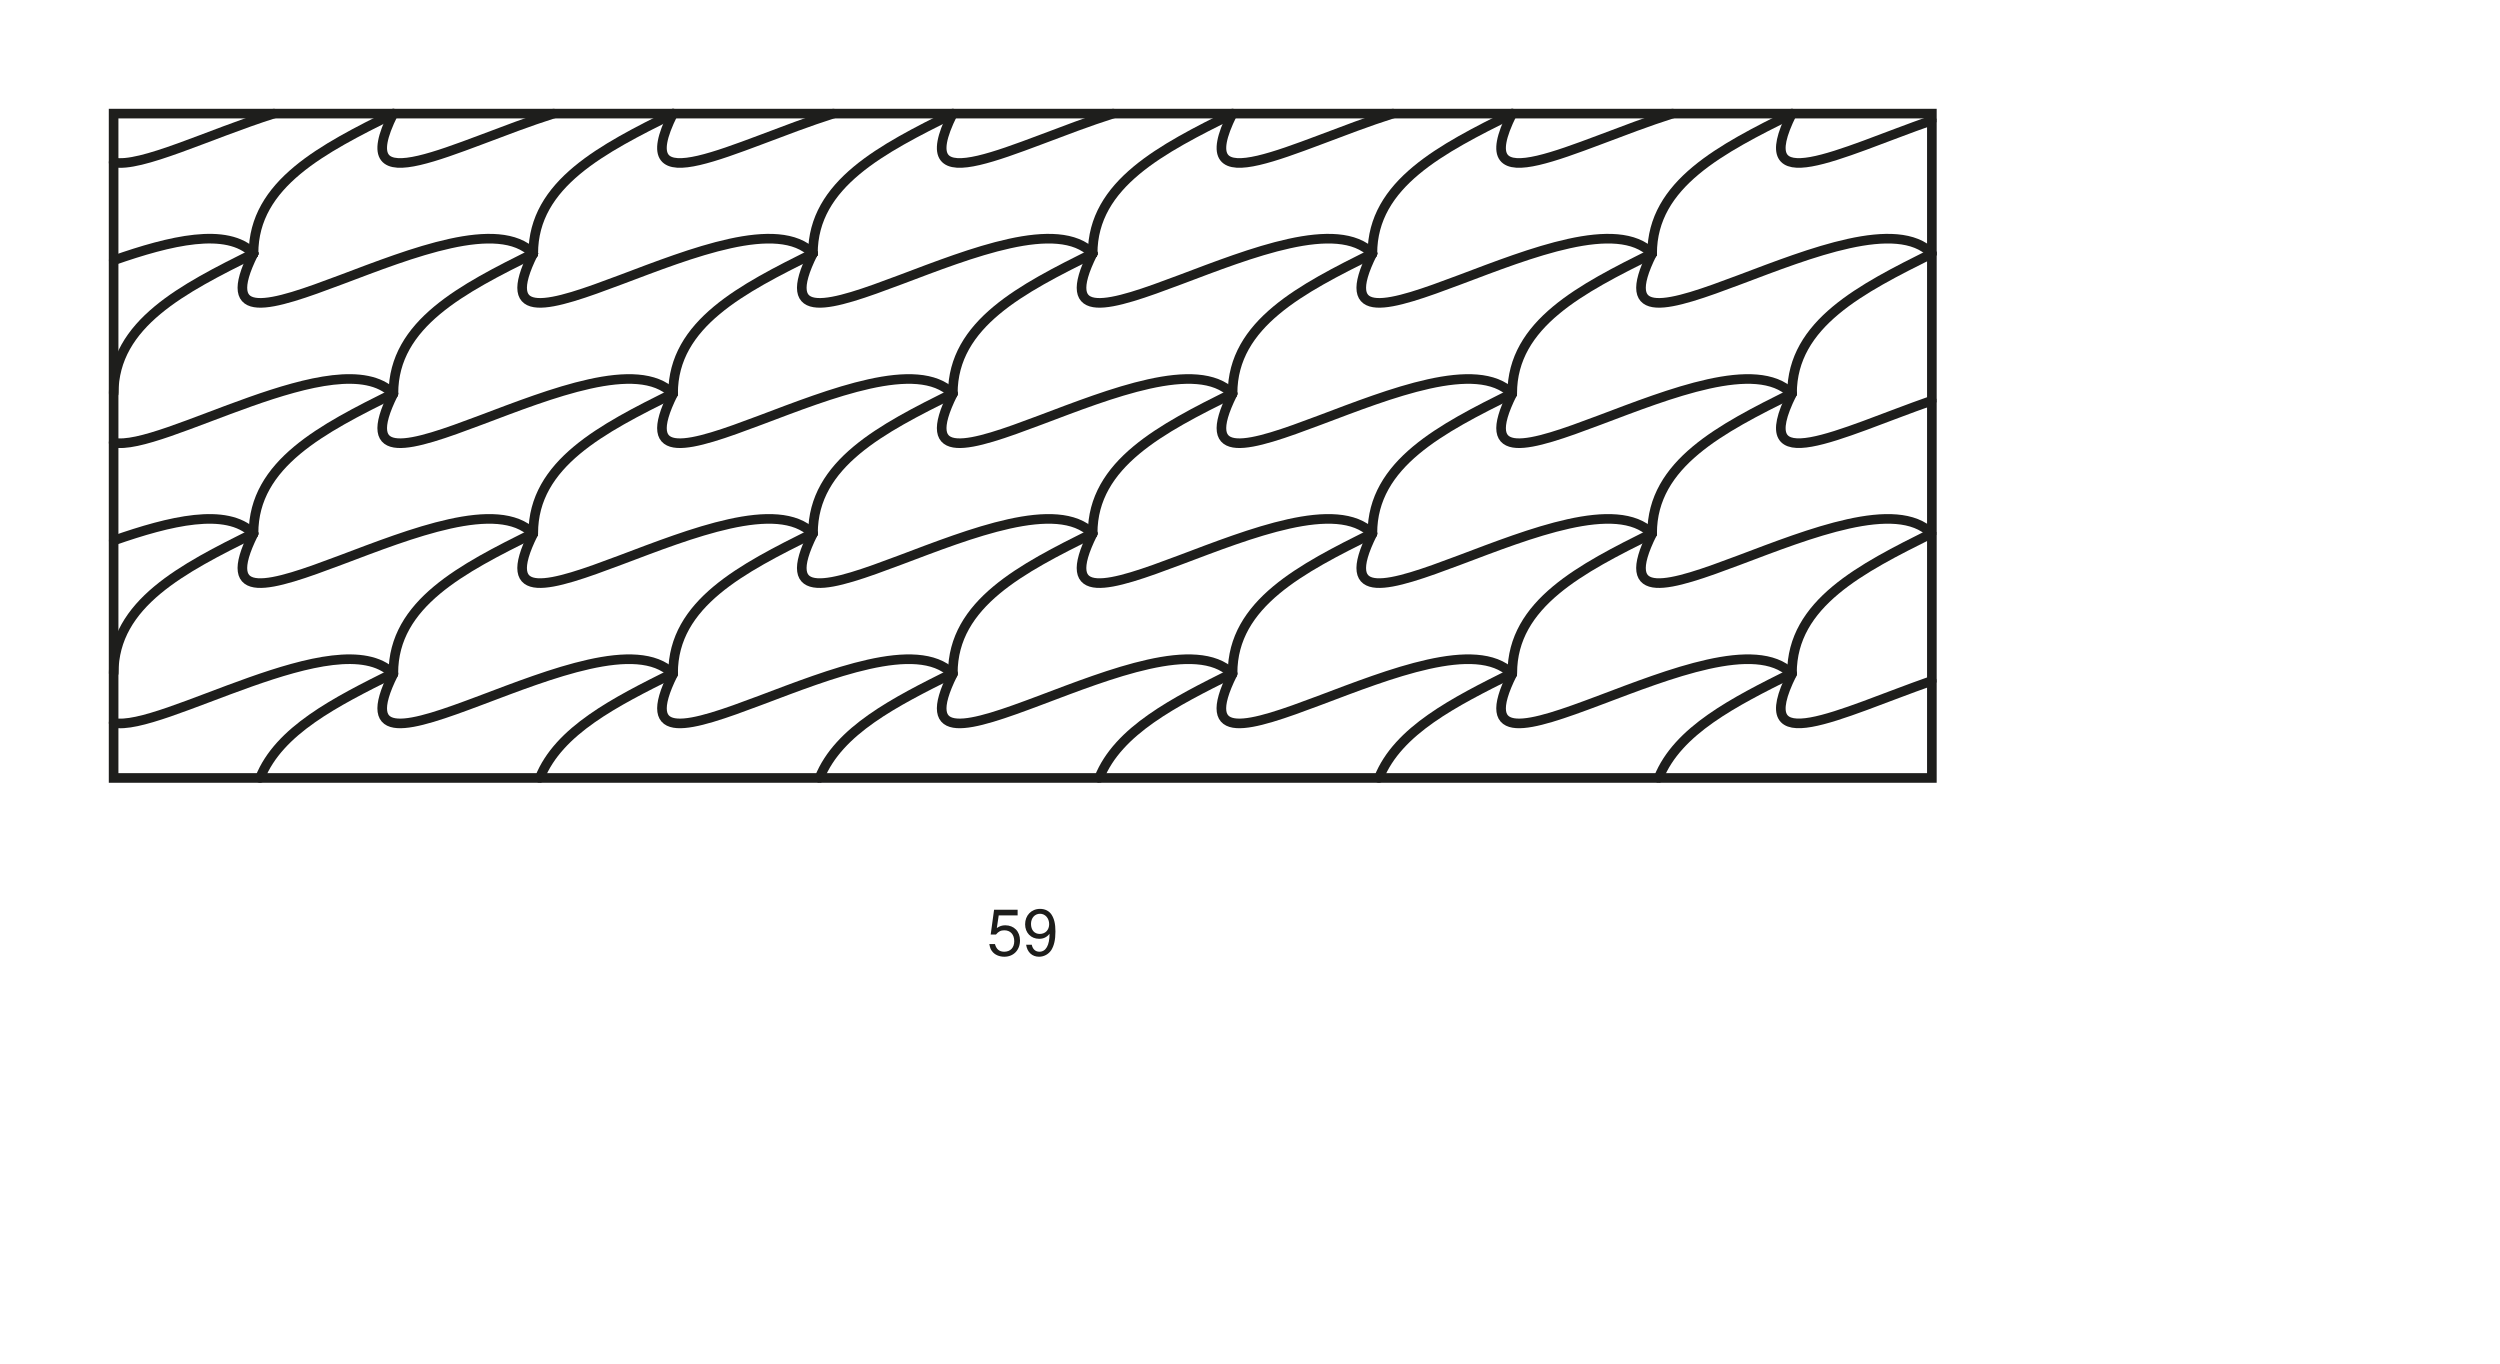
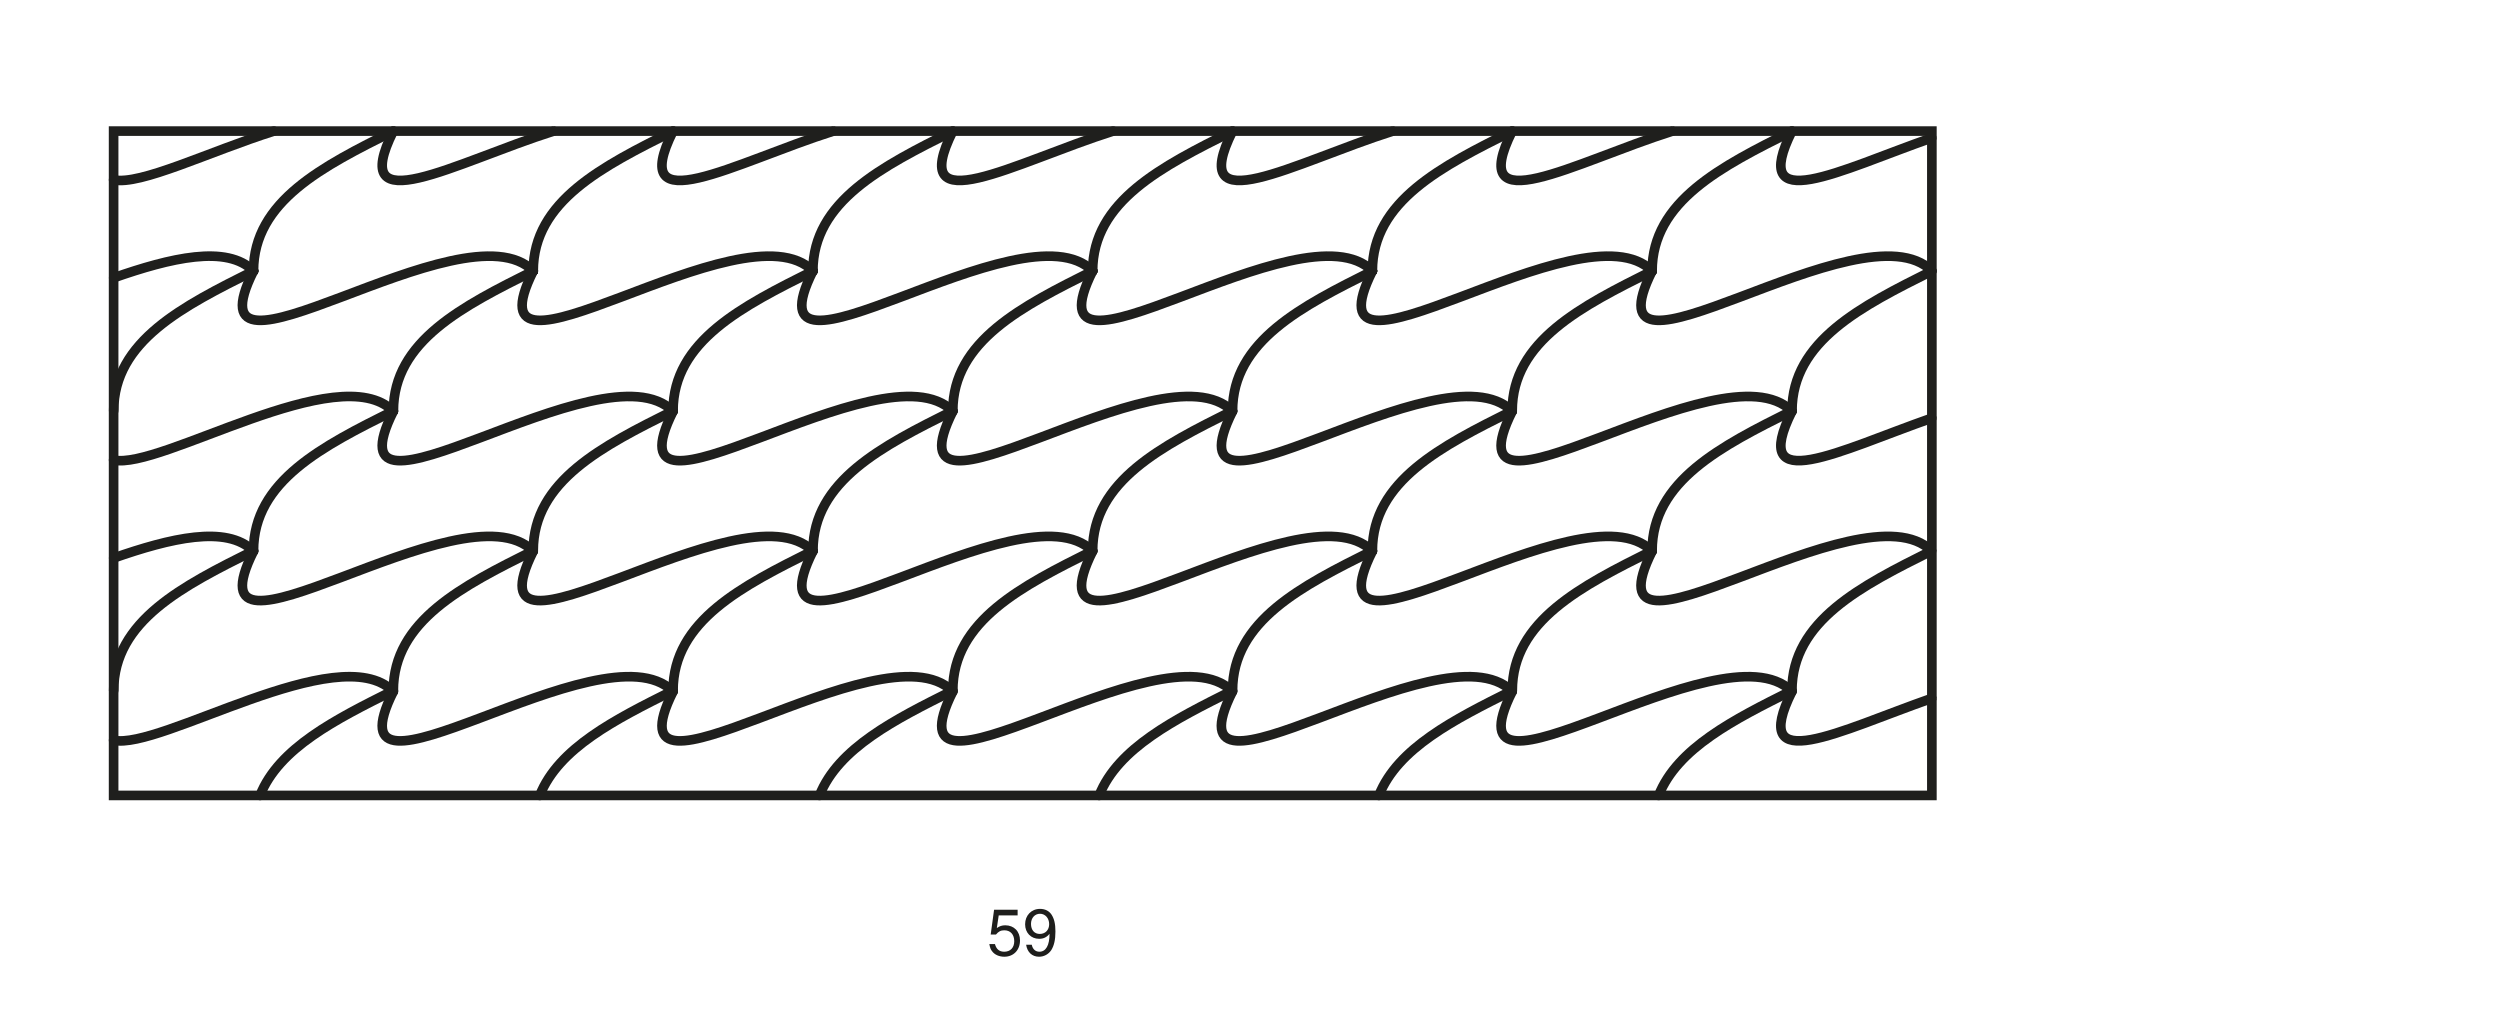
- <svg xmlns="http://www.w3.org/2000/svg" id="Ebene_2" version="1.1" viewBox="0 0 311.81 170.08">
+ <svg xmlns="http://www.w3.org/2000/svg" id="Ebene_2" version="1.1" viewBox="0 0 311.81 127.56">
  <defs>
    <style>
      .st0 {
-         stroke-miterlimit: 10;
+         fill: #1e1e1c;
+         font-family: Helvetica, Helvetica;
+         font-size: 8px;
      }

      .st0, .st1 {
-         fill: none;
-         stroke: #1e1e1c;
-         stroke-width: 1.2px;
-       }
- 
-       .st1 {
+         isolation: isolate;
+       }
+ 
+       .st2 {
        stroke-linecap: round;
        stroke-linejoin: round;
      }

-       .st2 {
-         fill: #1d1d1b;
-         font-family: Helvetica, Helvetica;
-         font-size: 8px;
+       .st2, .st3 {
+         fill: none;
+         stroke: #1f1f1d;
+         stroke-width: 1.2px;
+       }
+ 
+       .st3 {
+         stroke-miterlimit: 10;
      }
    </style>
  </defs>
-   <text class="st2" transform="translate(123.11 119.14)">
-     <tspan x="0" y="0">59</tspan>
-   </text>
+   <g class="st1">
+     <text class="st0" transform="translate(123.11 119.14)">
+       <tspan x="0" y="0">59</tspan>
+     </text>
+   </g>
  <g id="_x35_9_x5F_rein">
    <g>
-       <path class="st1" d="M31.62,31.62h0" />
-       <path class="st1" d="M31.62,31.62c-8.72,17.5,26.17-8.78,34.89,0" />
-       <path class="st1" d="M66.51,31.62h0" />
-       <path class="st1" d="M66.51,31.62c-8.72,17.5,26.17-8.78,34.89,0" />
-       <path class="st1" d="M101.39,31.62h0" />
-       <path class="st1" d="M66.51,31.62h0" />
-       <path class="st1" d="M136.28,31.62c-8.72-8.78-43.61,17.5-34.89,0" />
-       <path class="st1" d="M136.28,31.62c-8.72,17.5,26.17-8.78,34.89,0" />
-       <path class="st1" d="M136.28,31.62h0" />
-       <path class="st1" d="M171.17,31.62c-8.72,17.5,26.17-8.78,34.89,0" />
-       <path class="st1" d="M171.17,31.62h0" />
-       <path class="st1" d="M206.06,31.62h0" />
-       <path class="st1" d="M206.06,31.62c-8.72,17.5,26.17-8.78,34.89,0" />
-       <path class="st1" d="M66.46,66.53s.03.03.04.04" />
-       <path class="st1" d="M31.62,66.57c-8.71,17.48,26.06-8.7,34.85-.04" />
-       <path class="st1" d="M66.51,66.57c-8.71,17.48,26.06-8.7,34.85-.04" />
-       <path class="st1" d="M101.39,66.57s-.03-.03-.04-.04" />
-       <path class="st1" d="M136.24,66.53s.03.03.04.04" />
-       <path class="st1" d="M101.39,66.57c-8.71,17.48,26.06-8.7,34.85-.04" />
-       <path class="st1" d="M136.28,66.57c-8.71,17.48,26.06-8.7,34.85-.04" />
-       <path class="st1" d="M171.13,66.53s.03.03.04.04" />
-       <path class="st1" d="M206.06,66.57s-.03-.03-.04-.04" />
-       <path class="st1" d="M171.17,66.57c-8.71,17.48,26.06-8.7,34.85-.04" />
-       <path class="st0" d="M240.95,66.57s-.03-.03-.04-.04" />
-       <path class="st1" d="M206.06,66.57c-8.71,17.48,26.06-8.7,34.85-.04" />
-       <line class="st0" x1="49.06" y1="14.17" x2="49.06" y2="14.17" />
-       <path class="st1" d="M49.06,14.17c-5.81,11.66,7.72,3.89,19.99,0" />
-       <line class="st0" x1="49.06" y1="14.17" x2="49.06" y2="14.17" />
-       <line class="st0" x1="83.95" y1="14.17" x2="83.95" y2="14.17" />
-       <path class="st1" d="M83.95,14.17c-5.81,11.66,7.72,3.89,19.99,0" />
-       <path class="st1" d="M118.84,14.17c-5.81,11.66,7.72,3.89,19.99,0" />
-       <line class="st0" x1="118.84" y1="14.17" x2="118.84" y2="14.17" />
-       <line class="st0" x1="153.73" y1="14.17" x2="153.73" y2="14.17" />
-       <line class="st0" x1="153.73" y1="14.17" x2="153.73" y2="14.17" />
-       <path class="st1" d="M153.73,14.17c-5.81,11.66,7.72,3.89,19.99,0" />
-       <line class="st0" x1="188.61" y1="14.17" x2="188.61" y2="14.17" />
-       <line class="st0" x1="188.61" y1="14.17" x2="188.61" y2="14.17" />
-       <path class="st1" d="M188.61,14.17c-5.81,11.66,7.72,3.89,19.99,0" />
-       <path class="st1" d="M223.5,14.17c-5.41,10.85,5.95,4.87,17.44.85" />
-       <line class="st0" x1="223.5" y1="14.17" x2="223.5" y2="14.17" />
-       <path class="st1" d="M83.91,49.08c-8.79-8.66-43.56,17.52-34.85.04" />
-       <path class="st1" d="M83.91,49.08s.03.03.04.04" />
-       <path class="st1" d="M118.8,49.08s.03.03.04.04" />
-       <path class="st1" d="M83.95,49.12c-8.71,17.48,26.06-8.7,34.85-.04" />
-       <path class="st1" d="M118.84,49.12c-8.71,17.48,26.06-8.7,34.85-.04" />
-       <path class="st1" d="M153.68,49.08s.03.03.04.04" />
-       <path class="st1" d="M188.61,49.12s-.03-.03-.04-.04" />
-       <path class="st1" d="M153.73,49.12c-8.71,17.48,26.06-8.7,34.85-.04" />
-       <path class="st1" d="M223.5,49.12s-.03-.03-.04-.04" />
-       <path class="st1" d="M188.61,49.12c-8.71,17.48,26.06-8.7,34.85-.04" />
-       <path class="st1" d="M223.5,49.12c-5.41,10.85,5.95,4.87,17.44.85" />
-       <path class="st1" d="M83.95,84.07s-.05-.05-.08-.08" />
-       <path class="st1" d="M49.06,84.07c-8.7,17.45,25.95-8.62,34.81-.08" />
-       <path class="st1" d="M118.84,84.07s-.05-.05-.08-.08" />
-       <path class="st1" d="M118.76,83.99c-8.86-8.54-43.5,17.53-34.81.08" />
-       <path class="st1" d="M153.64,83.99s.05.05.08.08" />
-       <path class="st1" d="M118.84,84.07c-8.7,17.45,25.95-8.62,34.81-.08" />
-       <path class="st1" d="M188.53,83.99c-8.86-8.54-43.5,17.53-34.81.08" />
-       <path class="st1" d="M188.53,83.99s.05.05.08.08" />
-       <path class="st1" d="M223.5,84.07s-.05-.05-.08-.08" />
-       <path class="st1" d="M188.61,84.07c-8.7,17.45,25.95-8.62,34.81-.08" />
-       <path class="st1" d="M223.5,84.07c-5.41,10.85,5.95,4.87,17.44.85" />
-       <path class="st1" d="M66.51,31.62h0" />
-       <path class="st1" d="M66.51,31.62c-8.72,4.36-17.44,8.72-17.44,17.44" />
-       <path class="st1" d="M83.95,49.06c0-8.72,8.72-13.08,17.44-17.44" />
-       <path class="st1" d="M118.84,49.06c0-8.72,8.72-13.08,17.44-17.44" />
-       <path class="st1" d="M136.28,31.62h0" />
-       <path class="st1" d="M171.17,31.62h0" />
-       <path class="st1" d="M153.73,49.06c0-8.72,8.72-13.08,17.44-17.44" />
-       <path class="st1" d="M188.61,49.06c0-8.72,8.72-13.08,17.44-17.44" />
-       <path class="st1" d="M240.95,31.62c-8.72,4.36-17.44,8.72-17.44,17.44" />
-       <path class="st1" d="M66.46,66.53s.03-.01.04-.02" />
-       <path class="st1" d="M66.46,66.53c-8.71,4.35-17.4,8.71-17.4,17.42" />
-       <path class="st1" d="M101.35,66.53s.03-.01.04-.02" />
-       <path class="st1" d="M83.95,83.95c0-8.71,8.69-13.07,17.4-17.42" />
-       <path class="st1" d="M136.24,66.53c-8.71,4.35-17.4,8.71-17.4,17.42" />
-       <path class="st1" d="M136.24,66.53s.03-.01.04-.02" />
-       <path class="st1" d="M171.13,66.53s.03-.01.04-.02" />
-       <path class="st1" d="M153.73,83.95c0-8.71,8.69-13.07,17.4-17.42" />
-       <path class="st1" d="M206.06,66.51s-.03.01-.04.02" />
-       <path class="st1" d="M206.02,66.53c-8.71,4.35-17.4,8.72-17.4,17.42" />
-       <path class="st0" d="M240.9,66.53s.03-.01.04-.02" />
-       <path class="st1" d="M223.5,83.95c0-8.71,8.69-13.07,17.4-17.42" />
-       <line class="st0" x1="49.06" y1="14.17" x2="49.06" y2="14.17" />
-       <path class="st1" d="M49.06,14.17c-8.72,4.36-17.44,8.72-17.44,17.44" />
-       <path class="st1" d="M66.51,31.62h0" />
-       <path class="st1" d="M83.95,14.17c-8.72,4.36-17.44,8.72-17.44,17.44" />
-       <path class="st1" d="M101.39,31.62c0-8.72,8.72-13.08,17.44-17.44" />
-       <path class="st1" d="M101.39,31.62h0" />
-       <line class="st0" x1="153.73" y1="14.17" x2="153.73" y2="14.17" />
-       <path class="st1" d="M136.28,31.62c0-8.72,8.72-13.08,17.44-17.44" />
-       <line class="st0" x1="188.61" y1="14.17" x2="188.61" y2="14.17" />
-       <path class="st1" d="M188.61,14.17c-8.72,4.36-17.44,8.72-17.44,17.44" />
-       <path class="st1" d="M206.06,31.62c0-8.72,8.72-13.08,17.44-17.44" />
-       <path class="st1" d="M206.06,31.62h0" />
-       <path class="st1" d="M49.02,49.08s.03-.01.04-.02" />
-       <path class="st1" d="M31.62,66.51c0-8.71,8.69-13.07,17.4-17.42" />
-       <path class="st1" d="M31.62,31.62c-3.31-3.34-10.4-1.61-17.44.85" />
-       <path class="st1" d="M31.58,66.53c-3.33-3.28-10.39-1.56-17.4.89" />
-       <path class="st1" d="M31.58,66.53s.03.03.04.04" />
-       <path class="st1" d="M34.16,14.17c-8.07,2.56-16.69,6.8-19.99,6.08" />
-       <path class="st0" d="M14.17,14.17h0" />
-       <path class="st1" d="M49.02,49.08s.03.03.04.04" />
-       <path class="st1" d="M49.02,49.08c-6.79-6.69-29.05,7.39-34.85,6.12" />
-       <path class="st1" d="M48.98,83.99s.05.05.08.08" />
-       <path class="st1" d="M48.98,83.99c-6.83-6.59-29.02,7.43-34.81,6.16" />
-       <path class="st1" d="M31.62,31.62h0" />
-       <path class="st1" d="M31.62,31.62c-8.72,4.36-17.44,8.72-17.44,17.44" />
-       <path class="st1" d="M31.58,66.53c-8.71,4.35-17.4,8.71-17.4,17.42" />
-       <path class="st1" d="M31.58,66.53s.03-.01.04-.02" />
-       <path class="st0" d="M14.17,14.17h0" />
-       <path class="st1" d="M83.91,49.08s.03-.01.04-.02" />
-       <path class="st1" d="M83.91,49.08c-8.71,4.35-17.4,8.72-17.4,17.42" />
-       <path class="st1" d="M118.8,49.08s.03-.01.04-.02" />
-       <path class="st1" d="M118.8,49.08c-8.71,4.35-17.4,8.72-17.4,17.42" />
-       <path class="st1" d="M153.68,49.08s.03-.01.04-.02" />
-       <path class="st1" d="M153.68,49.08c-8.71,4.35-17.4,8.72-17.4,17.42" />
-       <path class="st1" d="M188.57,49.08c-8.71,4.35-17.4,8.72-17.4,17.42" />
-       <path class="st1" d="M188.61,49.06s-.03.01-.04.02" />
-       <path class="st1" d="M223.46,49.08c-8.71,4.35-17.4,8.72-17.4,17.42" />
-       <path class="st1" d="M223.5,49.06s-.03.01-.04.02" />
-       <path class="st1" d="M48.98,83.99s.05-.03.08-.04" />
-       <path class="st1" d="M48.98,83.99c-7.11,3.55-14.19,7.11-16.55,13.04" />
-       <path class="st1" d="M83.87,83.99c-7.11,3.55-14.19,7.11-16.55,13.04" />
-       <path class="st1" d="M83.87,83.99s.05-.03.08-.04" />
-       <path class="st1" d="M118.76,83.99c-7.11,3.55-14.19,7.11-16.55,13.04" />
-       <path class="st1" d="M118.76,83.99l.08-.04" />
-       <path class="st1" d="M153.64,83.99c-7.1,3.55-14.19,7.11-16.55,13.04" />
-       <path class="st1" d="M153.64,83.99l.08-.04" />
-       <path class="st1" d="M188.53,83.99c-7.11,3.55-14.19,7.11-16.55,13.04" />
-       <path class="st1" d="M188.53,83.99l.08-.04" />
-       <path class="st1" d="M223.42,83.99s.05-.03.08-.04" />
-       <path class="st1" d="M223.42,83.99c-7.11,3.55-14.19,7.11-16.55,13.04" />
-       <line class="st0" x1="14.17" y1="67.42" x2="14.17" y2="84.07" />
-       <line class="st0" x1="32.43" y1="97.03" x2="67.32" y2="97.03" />
-       <line class="st0" x1="240.95" y1="49.97" x2="240.95" y2="31.62" />
-       <line class="st0" x1="14.17" y1="84.07" x2="14.17" y2="90.15" />
-       <line class="st0" x1="240.95" y1="84.92" x2="240.95" y2="66.57" />
-       <line class="st0" x1="171.99" y1="97.03" x2="206.87" y2="97.03" />
-       <line class="st0" x1="102.21" y1="97.03" x2="137.1" y2="97.03" />
-       <line class="st0" x1="173.71" y1="14.17" x2="188.61" y2="14.17" />
-       <line class="st0" x1="188.61" y1="14.17" x2="188.61" y2="14.17" />
-       <line class="st0" x1="14.17" y1="49.12" x2="14.17" y2="49.06" />
-       <polyline class="st0" points="14.17 20.25 14.17 14.17 34.16 14.17 49.06 14.17" />
-       <line class="st0" x1="14.17" y1="32.47" x2="14.17" y2="49.06" />
-       <line class="st0" x1="14.17" y1="67.42" x2="14.17" y2="55.2" />
-       <line class="st0" x1="188.61" y1="14.17" x2="208.6" y2="14.17" />
-       <line class="st0" x1="223.5" y1="14.17" x2="223.5" y2="14.17" />
-       <line class="st0" x1="14.17" y1="55.2" x2="14.17" y2="49.12" />
-       <line class="st0" x1="102.21" y1="97.03" x2="67.32" y2="97.03" />
-       <polyline class="st0" points="14.17 90.15 14.17 97.03 32.43 97.03" />
-       <line class="st0" x1="171.99" y1="97.03" x2="137.1" y2="97.03" />
-       <path class="st0" d="M34.16,14.17" />
-       <polyline class="st0" points="240.95 84.92 240.95 97.03 206.87 97.03" />
-       <line class="st0" x1="14.17" y1="32.47" x2="14.17" y2="20.25" />
-       <line class="st0" x1="240.95" y1="15.02" x2="240.95" y2="31.62" />
-       <line class="st0" x1="240.95" y1="49.97" x2="240.95" y2="66.57" />
-       <line class="st0" x1="83.95" y1="14.17" x2="83.95" y2="14.17" />
-       <line class="st0" x1="138.82" y1="14.17" x2="118.84" y2="14.17" />
-       <line class="st0" x1="153.73" y1="14.17" x2="153.73" y2="14.17" />
-       <line class="st0" x1="223.5" y1="14.17" x2="208.6" y2="14.17" />
-       <line class="st0" x1="118.84" y1="14.17" x2="103.94" y2="14.17" />
-       <polyline class="st0" points="240.95 15.02 240.95 14.17 223.5 14.17" />
-       <line class="st0" x1="69.05" y1="14.17" x2="49.06" y2="14.17" />
-       <line class="st0" x1="118.84" y1="14.17" x2="118.84" y2="14.17" />
-       <line class="st0" x1="173.71" y1="14.17" x2="153.73" y2="14.17" />
-       <line class="st0" x1="138.82" y1="14.17" x2="153.73" y2="14.17" />
-       <line class="st0" x1="83.95" y1="14.17" x2="69.05" y2="14.17" />
-       <line class="st0" x1="83.95" y1="14.17" x2="103.94" y2="14.17" />
-       <line class="st0" x1="49.06" y1="14.17" x2="49.06" y2="14.17" />
+       <path class="st2" d="M31.62,33.8h0" />
+       <path class="st2" d="M31.62,33.8c-8.72,17.5,26.17-8.78,34.89,0" />
+       <path class="st2" d="M66.51,33.8h0" />
+       <path class="st2" d="M66.51,33.8c-8.72,17.5,26.17-8.78,34.89,0" />
+       <path class="st2" d="M101.39,33.8h0" />
+       <path class="st2" d="M66.51,33.8h0" />
+       <path class="st2" d="M136.28,33.8c-8.72-8.78-43.61,17.5-34.89,0" />
+       <path class="st2" d="M136.28,33.8c-8.72,17.5,26.17-8.78,34.89,0" />
+       <path class="st2" d="M136.28,33.8h0" />
+       <path class="st2" d="M171.17,33.8c-8.72,17.5,26.17-8.78,34.89,0" />
+       <path class="st2" d="M171.17,33.8h0" />
+       <path class="st2" d="M206.06,33.8h0" />
+       <path class="st2" d="M206.06,33.8c-8.72,17.5,26.17-8.78,34.89,0" />
+       <path class="st2" d="M66.46,68.71l.04.04" />
+       <path class="st2" d="M31.62,68.75c-8.71,17.48,26.06-8.7,34.85-.04" />
+       <path class="st2" d="M66.51,68.75c-8.71,17.48,26.06-8.7,34.85-.04" />
+       <path class="st2" d="M101.39,68.75l-.04-.04" />
+       <path class="st2" d="M136.24,68.71s.03.03.04.04" />
+       <path class="st2" d="M101.39,68.75c-8.71,17.48,26.06-8.7,34.85-.04" />
+       <path class="st2" d="M136.28,68.75c-8.71,17.48,26.06-8.7,34.85-.04" />
+       <path class="st2" d="M171.13,68.71s.03.03.04.04" />
+       <path class="st2" d="M206.06,68.75s-.03-.03-.04-.04" />
+       <path class="st2" d="M171.17,68.75c-8.71,17.48,26.06-8.7,34.85-.04" />
+       <path class="st3" d="M240.95,68.75s-.03-.03-.04-.04" />
+       <path class="st2" d="M206.06,68.75c-8.71,17.48,26.06-8.7,34.85-.04" />
+       <line class="st3" x1="49.06" y1="16.35" x2="49.06" y2="16.35" />
+       <path class="st2" d="M49.06,16.35c-5.81,11.66,7.72,3.89,19.99,0" />
+       <line class="st3" x1="49.06" y1="16.35" x2="49.06" y2="16.35" />
+       <line class="st3" x1="83.95" y1="16.35" x2="83.95" y2="16.35" />
+       <path class="st2" d="M83.95,16.35c-5.81,11.66,7.72,3.89,19.99,0" />
+       <path class="st2" d="M118.84,16.35c-5.81,11.66,7.72,3.89,19.99,0" />
+       <line class="st3" x1="118.84" y1="16.35" x2="118.84" y2="16.35" />
+       <line class="st3" x1="153.73" y1="16.35" x2="153.73" y2="16.35" />
+       <line class="st3" x1="153.73" y1="16.35" x2="153.73" y2="16.35" />
+       <path class="st2" d="M153.73,16.35c-5.81,11.66,7.72,3.89,19.99,0" />
+       <line class="st3" x1="188.61" y1="16.35" x2="188.61" y2="16.35" />
+       <line class="st3" x1="188.61" y1="16.35" x2="188.61" y2="16.35" />
+       <path class="st2" d="M188.61,16.35c-5.81,11.66,7.72,3.89,19.99,0" />
+       <path class="st2" d="M223.5,16.35c-5.41,10.85,5.95,4.87,17.44.85" />
+       <line class="st3" x1="223.5" y1="16.35" x2="223.5" y2="16.35" />
+       <path class="st2" d="M83.91,51.26c-8.79-8.66-43.56,17.52-34.85.04" />
+       <path class="st2" d="M83.91,51.26l.04.04" />
+       <path class="st2" d="M118.8,51.26l.04.04" />
+       <path class="st2" d="M83.95,51.3c-8.71,17.48,26.06-8.7,34.85-.04" />
+       <path class="st2" d="M118.84,51.3c-8.71,17.48,26.06-8.7,34.85-.04" />
+       <path class="st2" d="M153.68,51.26s.03.03.04.04" />
+       <path class="st2" d="M188.61,51.3s-.03-.03-.04-.04" />
+       <path class="st2" d="M153.73,51.3c-8.71,17.48,26.06-8.7,34.85-.04" />
+       <path class="st2" d="M223.5,51.3s-.03-.03-.04-.04" />
+       <path class="st2" d="M188.61,51.3c-8.71,17.48,26.06-8.7,34.85-.04" />
+       <path class="st2" d="M223.5,51.3c-5.41,10.85,5.95,4.87,17.44.85" />
+       <path class="st2" d="M83.95,86.25l-.08-.08" />
+       <path class="st2" d="M49.06,86.25c-8.7,17.45,25.95-8.62,34.81-.08" />
+       <path class="st2" d="M118.84,86.25l-.08-.08" />
+       <path class="st2" d="M118.76,86.17c-8.86-8.54-43.5,17.53-34.81.08" />
+       <path class="st2" d="M153.64,86.17l.08.08" />
+       <path class="st2" d="M118.84,86.25c-8.7,17.45,25.95-8.62,34.81-.08" />
+       <path class="st2" d="M188.53,86.17c-8.86-8.54-43.5,17.53-34.81.08" />
+       <path class="st2" d="M188.53,86.17l.08.08" />
+       <path class="st2" d="M223.5,86.25l-.08-.08" />
+       <path class="st2" d="M188.61,86.25c-8.7,17.45,25.95-8.62,34.81-.08" />
+       <path class="st2" d="M223.5,86.25c-5.41,10.85,5.95,4.87,17.44.85" />
+       <path class="st2" d="M66.51,33.8h0" />
+       <path class="st2" d="M66.51,33.8c-8.72,4.36-17.44,8.72-17.44,17.44" />
+       <path class="st2" d="M83.95,51.24c0-8.72,8.72-13.08,17.44-17.44" />
+       <path class="st2" d="M118.84,51.24c0-8.72,8.72-13.08,17.44-17.44" />
+       <path class="st2" d="M136.28,33.8h0" />
+       <path class="st2" d="M171.17,33.8h0" />
+       <path class="st2" d="M153.73,51.24c0-8.72,8.72-13.08,17.44-17.44" />
+       <path class="st2" d="M188.61,51.24c0-8.72,8.72-13.08,17.44-17.44" />
+       <path class="st2" d="M240.95,33.8c-8.72,4.36-17.44,8.72-17.44,17.44" />
+       <path class="st2" d="M66.46,68.71s.03-.01.04-.02" />
+       <path class="st2" d="M66.46,68.71c-8.71,4.35-17.4,8.71-17.4,17.42" />
+       <path class="st2" d="M101.35,68.71s.03-.01.04-.02" />
+       <path class="st2" d="M83.95,86.13c0-8.71,8.69-13.07,17.4-17.42" />
+       <path class="st2" d="M136.24,68.71c-8.71,4.35-17.4,8.71-17.4,17.42" />
+       <path class="st2" d="M136.24,68.71s.03-.01.04-.02" />
+       <path class="st2" d="M171.13,68.71s.03-.01.04-.02" />
+       <path class="st2" d="M153.73,86.13c0-8.71,8.69-13.07,17.4-17.42" />
+       <path class="st2" d="M206.06,68.69s-.03.01-.04.02" />
+       <path class="st2" d="M206.02,68.71c-8.71,4.35-17.4,8.72-17.4,17.42" />
+       <path class="st3" d="M240.9,68.71s.03-.01.04-.02" />
+       <path class="st2" d="M223.5,86.13c0-8.71,8.69-13.07,17.4-17.42" />
+       <line class="st3" x1="49.06" y1="16.35" x2="49.06" y2="16.35" />
+       <path class="st2" d="M49.06,16.35c-8.72,4.36-17.44,8.72-17.44,17.44" />
+       <path class="st2" d="M66.51,33.8h0" />
+       <path class="st2" d="M83.95,16.35c-8.72,4.36-17.44,8.72-17.44,17.44" />
+       <path class="st2" d="M101.39,33.8c0-8.72,8.72-13.08,17.44-17.44" />
+       <path class="st2" d="M101.39,33.8h0" />
+       <line class="st3" x1="153.73" y1="16.35" x2="153.73" y2="16.35" />
+       <path class="st2" d="M136.28,33.8c0-8.72,8.72-13.08,17.44-17.44" />
+       <line class="st3" x1="188.61" y1="16.35" x2="188.61" y2="16.35" />
+       <path class="st2" d="M188.61,16.35c-8.72,4.36-17.44,8.72-17.44,17.44" />
+       <path class="st2" d="M206.06,33.8c0-8.72,8.72-13.08,17.44-17.44" />
+       <path class="st2" d="M206.06,33.8h0" />
+       <path class="st2" d="M49.02,51.26s.03,0,.04-.02" />
+       <path class="st2" d="M31.62,68.69c0-8.71,8.69-13.07,17.4-17.42" />
+       <path class="st2" d="M31.62,33.8c-3.31-3.34-10.4-1.61-17.44.85" />
+       <path class="st2" d="M31.58,68.71c-3.33-3.28-10.39-1.56-17.4.89" />
+       <path class="st2" d="M31.58,68.71s.03.03.04.04" />
+       <path class="st2" d="M34.16,16.35c-8.07,2.56-16.69,6.8-19.99,6.08" />
+       <path class="st3" d="M14.17,16.35h0" />
+       <path class="st2" d="M49.02,51.26l.04.04" />
+       <path class="st2" d="M49.02,51.26c-6.79-6.69-29.05,7.39-34.85,6.12" />
+       <path class="st2" d="M48.98,86.17s.05.05.08.08" />
+       <path class="st2" d="M48.98,86.17c-6.83-6.59-29.02,7.43-34.81,6.16" />
+       <path class="st2" d="M31.62,33.8h0" />
+       <path class="st2" d="M31.62,33.8c-8.72,4.36-17.44,8.72-17.44,17.44" />
+       <path class="st2" d="M31.58,68.71c-8.71,4.35-17.4,8.71-17.4,17.42" />
+       <path class="st2" d="M31.58,68.71s.03-.01.04-.02" />
+       <path class="st3" d="M14.17,16.35h0" />
+       <path class="st2" d="M83.91,51.26s.03,0,.04-.02" />
+       <path class="st2" d="M83.91,51.26c-8.71,4.35-17.4,8.72-17.4,17.42" />
+       <path class="st2" d="M118.8,51.26s.03,0,.04-.02" />
+       <path class="st2" d="M118.8,51.26c-8.71,4.35-17.4,8.72-17.4,17.42" />
+       <path class="st2" d="M153.68,51.26s.03,0,.04-.02" />
+       <path class="st2" d="M153.68,51.26c-8.71,4.35-17.4,8.72-17.4,17.42" />
+       <path class="st2" d="M188.57,51.26c-8.71,4.35-17.4,8.72-17.4,17.42" />
+       <path class="st2" d="M188.61,51.24s-.03,0-.04.02" />
+       <path class="st2" d="M223.46,51.26c-8.71,4.35-17.4,8.72-17.4,17.42" />
+       <path class="st2" d="M223.5,51.24s-.03,0-.04.02" />
+       <path class="st2" d="M48.98,86.17s.05-.03.08-.04" />
+       <path class="st2" d="M48.98,86.17c-7.11,3.55-14.19,7.11-16.55,13.04" />
+       <path class="st2" d="M83.87,86.17c-7.11,3.55-14.19,7.11-16.55,13.04" />
+       <path class="st2" d="M83.87,86.17s.05-.03.08-.04" />
+       <path class="st2" d="M118.76,86.17c-7.11,3.55-14.19,7.11-16.55,13.04" />
+       <path class="st2" d="M118.76,86.17l.08-.04" />
+       <path class="st2" d="M153.64,86.17c-7.1,3.55-14.19,7.11-16.55,13.04" />
+       <path class="st2" d="M153.64,86.17l.08-.04" />
+       <path class="st2" d="M188.53,86.17c-7.11,3.55-14.19,7.11-16.55,13.04" />
+       <path class="st2" d="M188.53,86.17l.08-.04" />
+       <path class="st2" d="M223.42,86.17s.05-.03.08-.04" />
+       <path class="st2" d="M223.42,86.17c-7.11,3.55-14.19,7.11-16.55,13.04" />
+       <line class="st3" x1="14.17" y1="69.6" x2="14.17" y2="86.25" />
+       <line class="st3" x1="32.43" y1="99.21" x2="67.32" y2="99.21" />
+       <line class="st3" x1="240.95" y1="52.15" x2="240.95" y2="33.8" />
+       <line class="st3" x1="14.17" y1="86.25" x2="14.17" y2="92.33" />
+       <line class="st3" x1="240.95" y1="87.1" x2="240.95" y2="68.75" />
+       <line class="st3" x1="171.99" y1="99.21" x2="206.87" y2="99.21" />
+       <line class="st3" x1="102.21" y1="99.21" x2="137.1" y2="99.21" />
+       <line class="st3" x1="173.71" y1="16.35" x2="188.61" y2="16.35" />
+       <line class="st3" x1="188.61" y1="16.35" x2="188.61" y2="16.35" />
+       <line class="st3" x1="14.17" y1="51.3" x2="14.17" y2="51.24" />
+       <polyline class="st3" points="14.17 22.43 14.17 16.35 34.16 16.35 49.06 16.35" />
+       <line class="st3" x1="14.17" y1="34.65" x2="14.17" y2="51.24" />
+       <line class="st3" x1="14.17" y1="69.6" x2="14.17" y2="57.38" />
+       <line class="st3" x1="188.61" y1="16.35" x2="208.6" y2="16.35" />
+       <line class="st3" x1="223.5" y1="16.35" x2="223.5" y2="16.35" />
+       <line class="st3" x1="14.17" y1="57.38" x2="14.17" y2="51.3" />
+       <line class="st3" x1="102.21" y1="99.21" x2="67.32" y2="99.21" />
+       <polyline class="st3" points="14.17 92.33 14.17 99.21 32.43 99.21" />
+       <line class="st3" x1="171.99" y1="99.21" x2="137.1" y2="99.21" />
+       <path class="st3" d="M34.16,16.35" />
+       <polyline class="st3" points="240.95 87.1 240.95 99.21 206.87 99.21" />
+       <line class="st3" x1="14.17" y1="34.65" x2="14.17" y2="22.43" />
+       <line class="st3" x1="240.95" y1="17.2" x2="240.95" y2="33.8" />
+       <line class="st3" x1="240.95" y1="52.15" x2="240.95" y2="68.75" />
+       <line class="st3" x1="83.95" y1="16.35" x2="83.95" y2="16.35" />
+       <line class="st3" x1="138.82" y1="16.35" x2="118.84" y2="16.35" />
+       <line class="st3" x1="153.73" y1="16.35" x2="153.73" y2="16.35" />
+       <line class="st3" x1="223.5" y1="16.35" x2="208.6" y2="16.35" />
+       <line class="st3" x1="118.84" y1="16.35" x2="103.94" y2="16.35" />
+       <polyline class="st3" points="240.95 17.2 240.95 16.35 223.5 16.35" />
+       <line class="st3" x1="69.05" y1="16.35" x2="49.06" y2="16.35" />
+       <line class="st3" x1="118.84" y1="16.35" x2="118.84" y2="16.35" />
+       <line class="st3" x1="173.71" y1="16.35" x2="153.73" y2="16.35" />
+       <line class="st3" x1="138.82" y1="16.35" x2="153.73" y2="16.35" />
+       <line class="st3" x1="83.95" y1="16.35" x2="69.05" y2="16.35" />
+       <line class="st3" x1="83.95" y1="16.35" x2="103.94" y2="16.35" />
+       <line class="st3" x1="49.06" y1="16.35" x2="49.06" y2="16.35" />
    </g>
  </g>
</svg>
